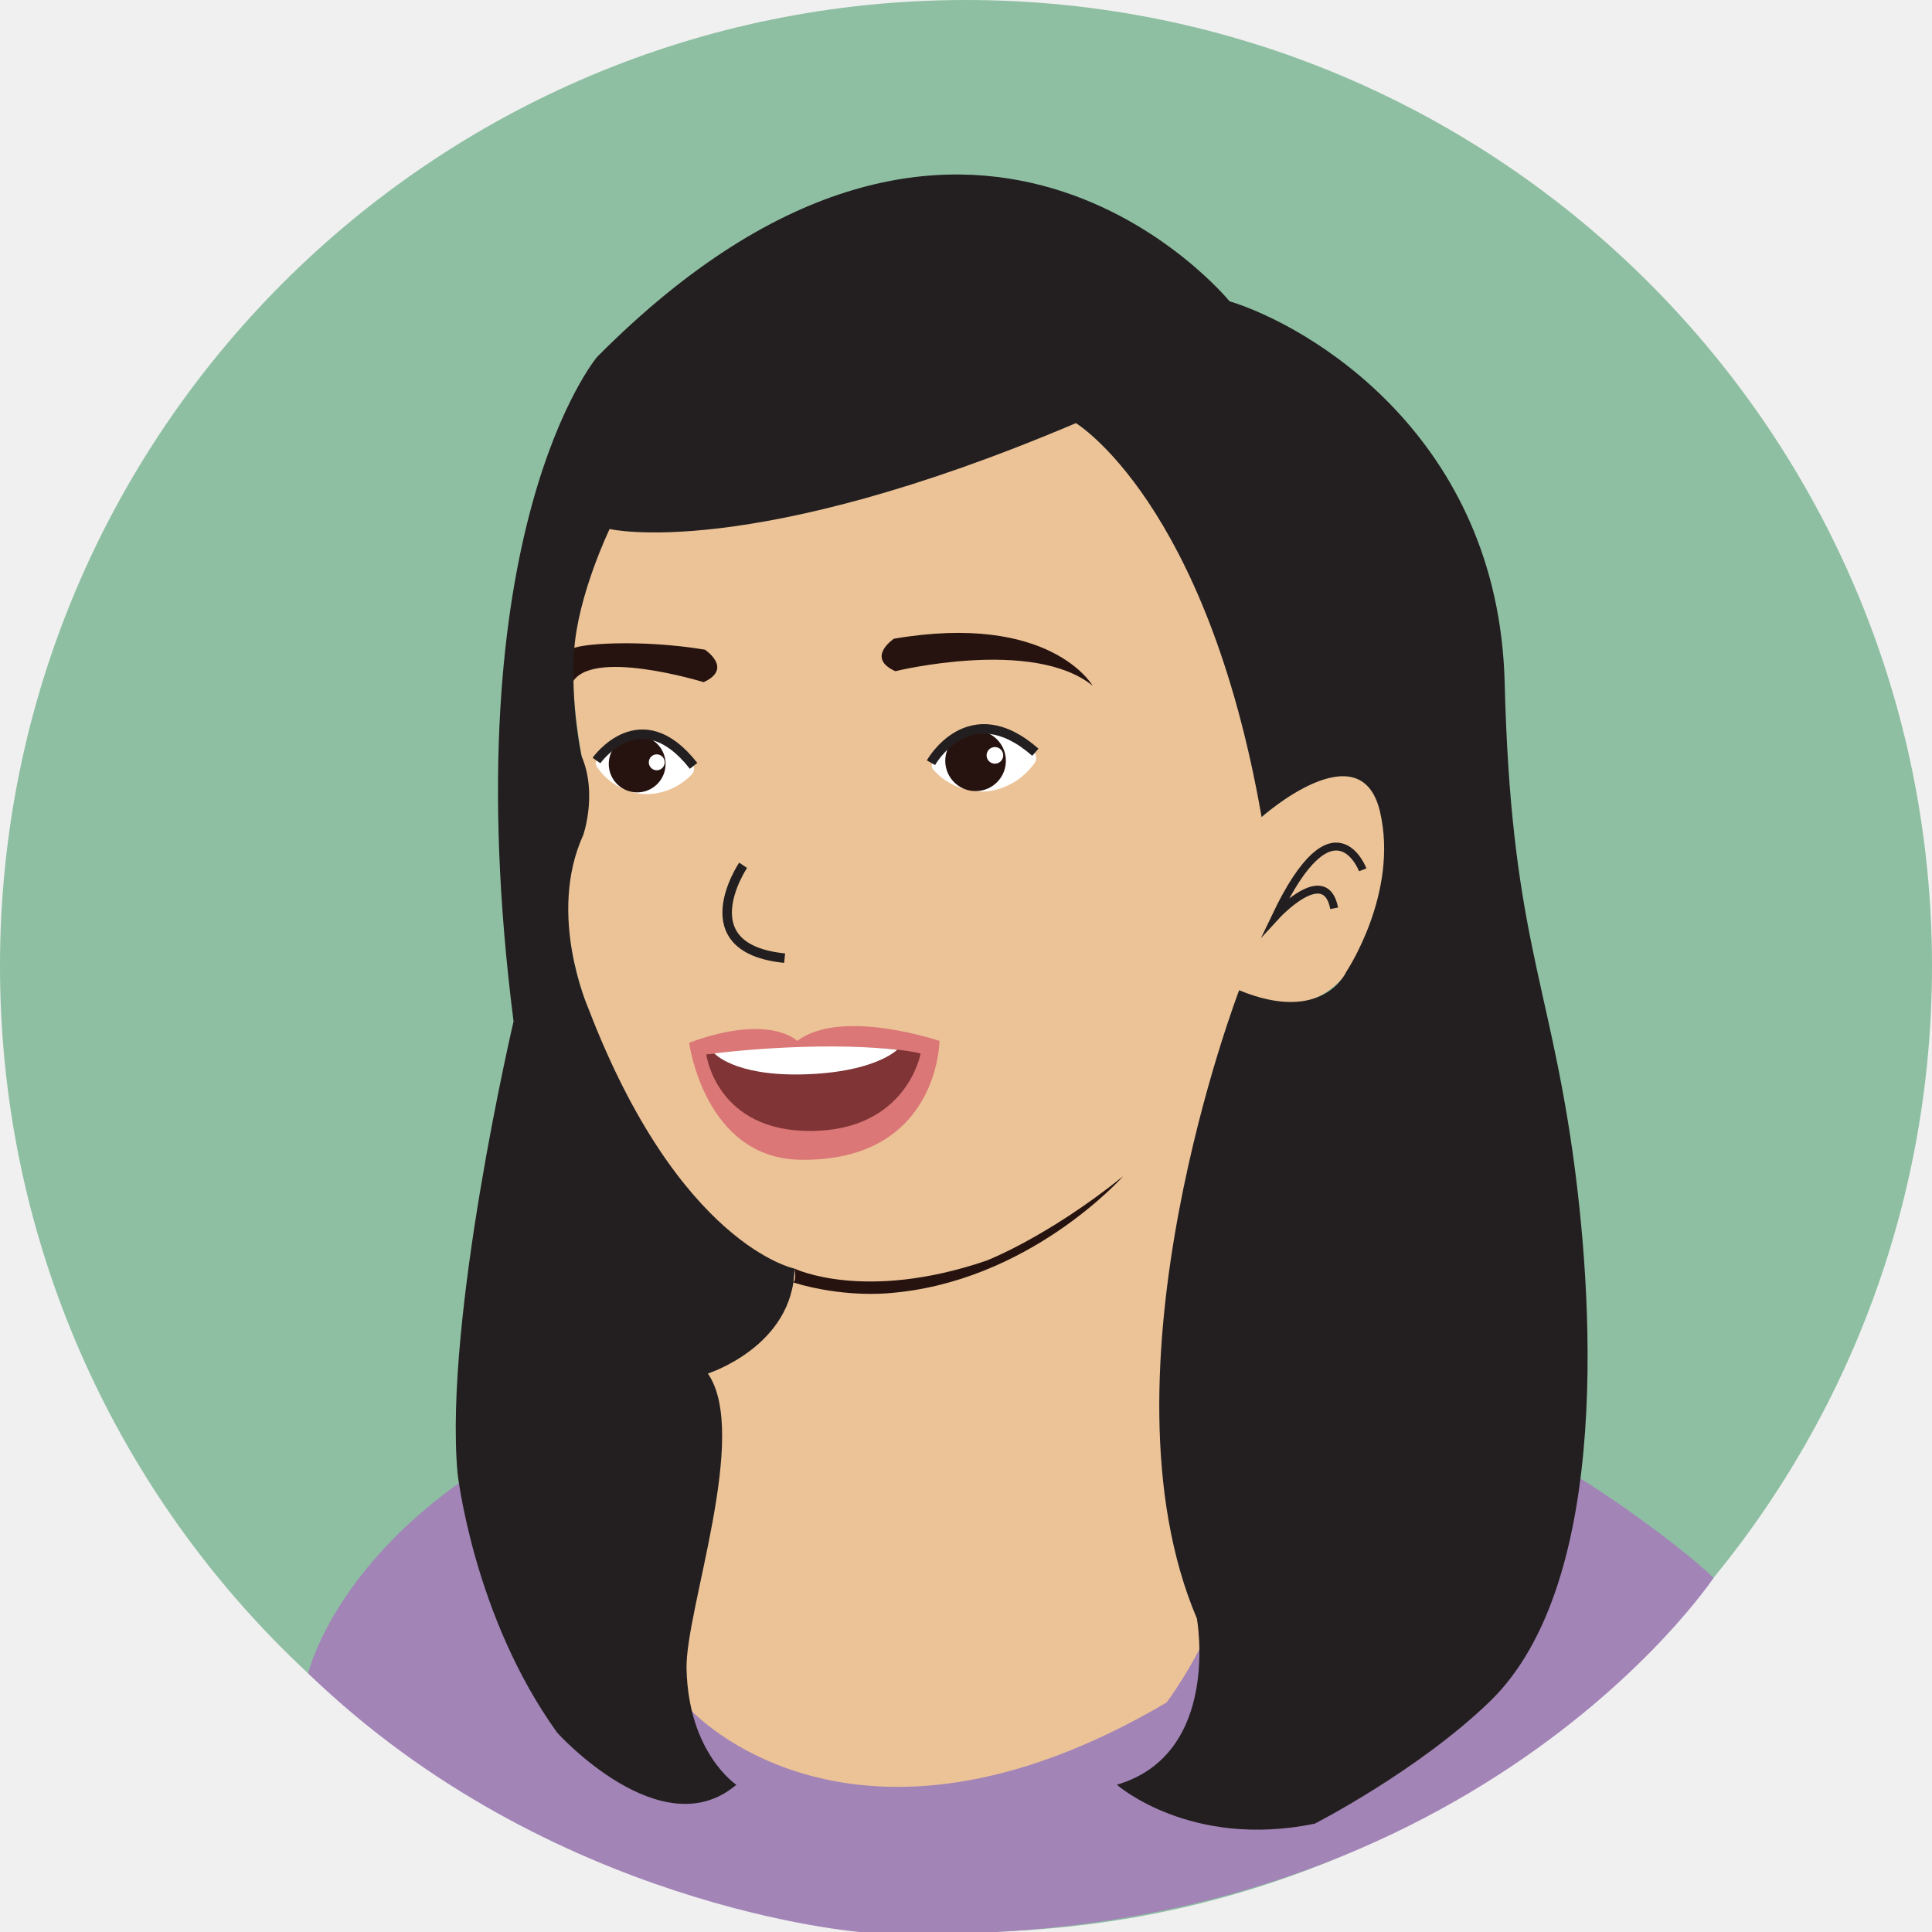
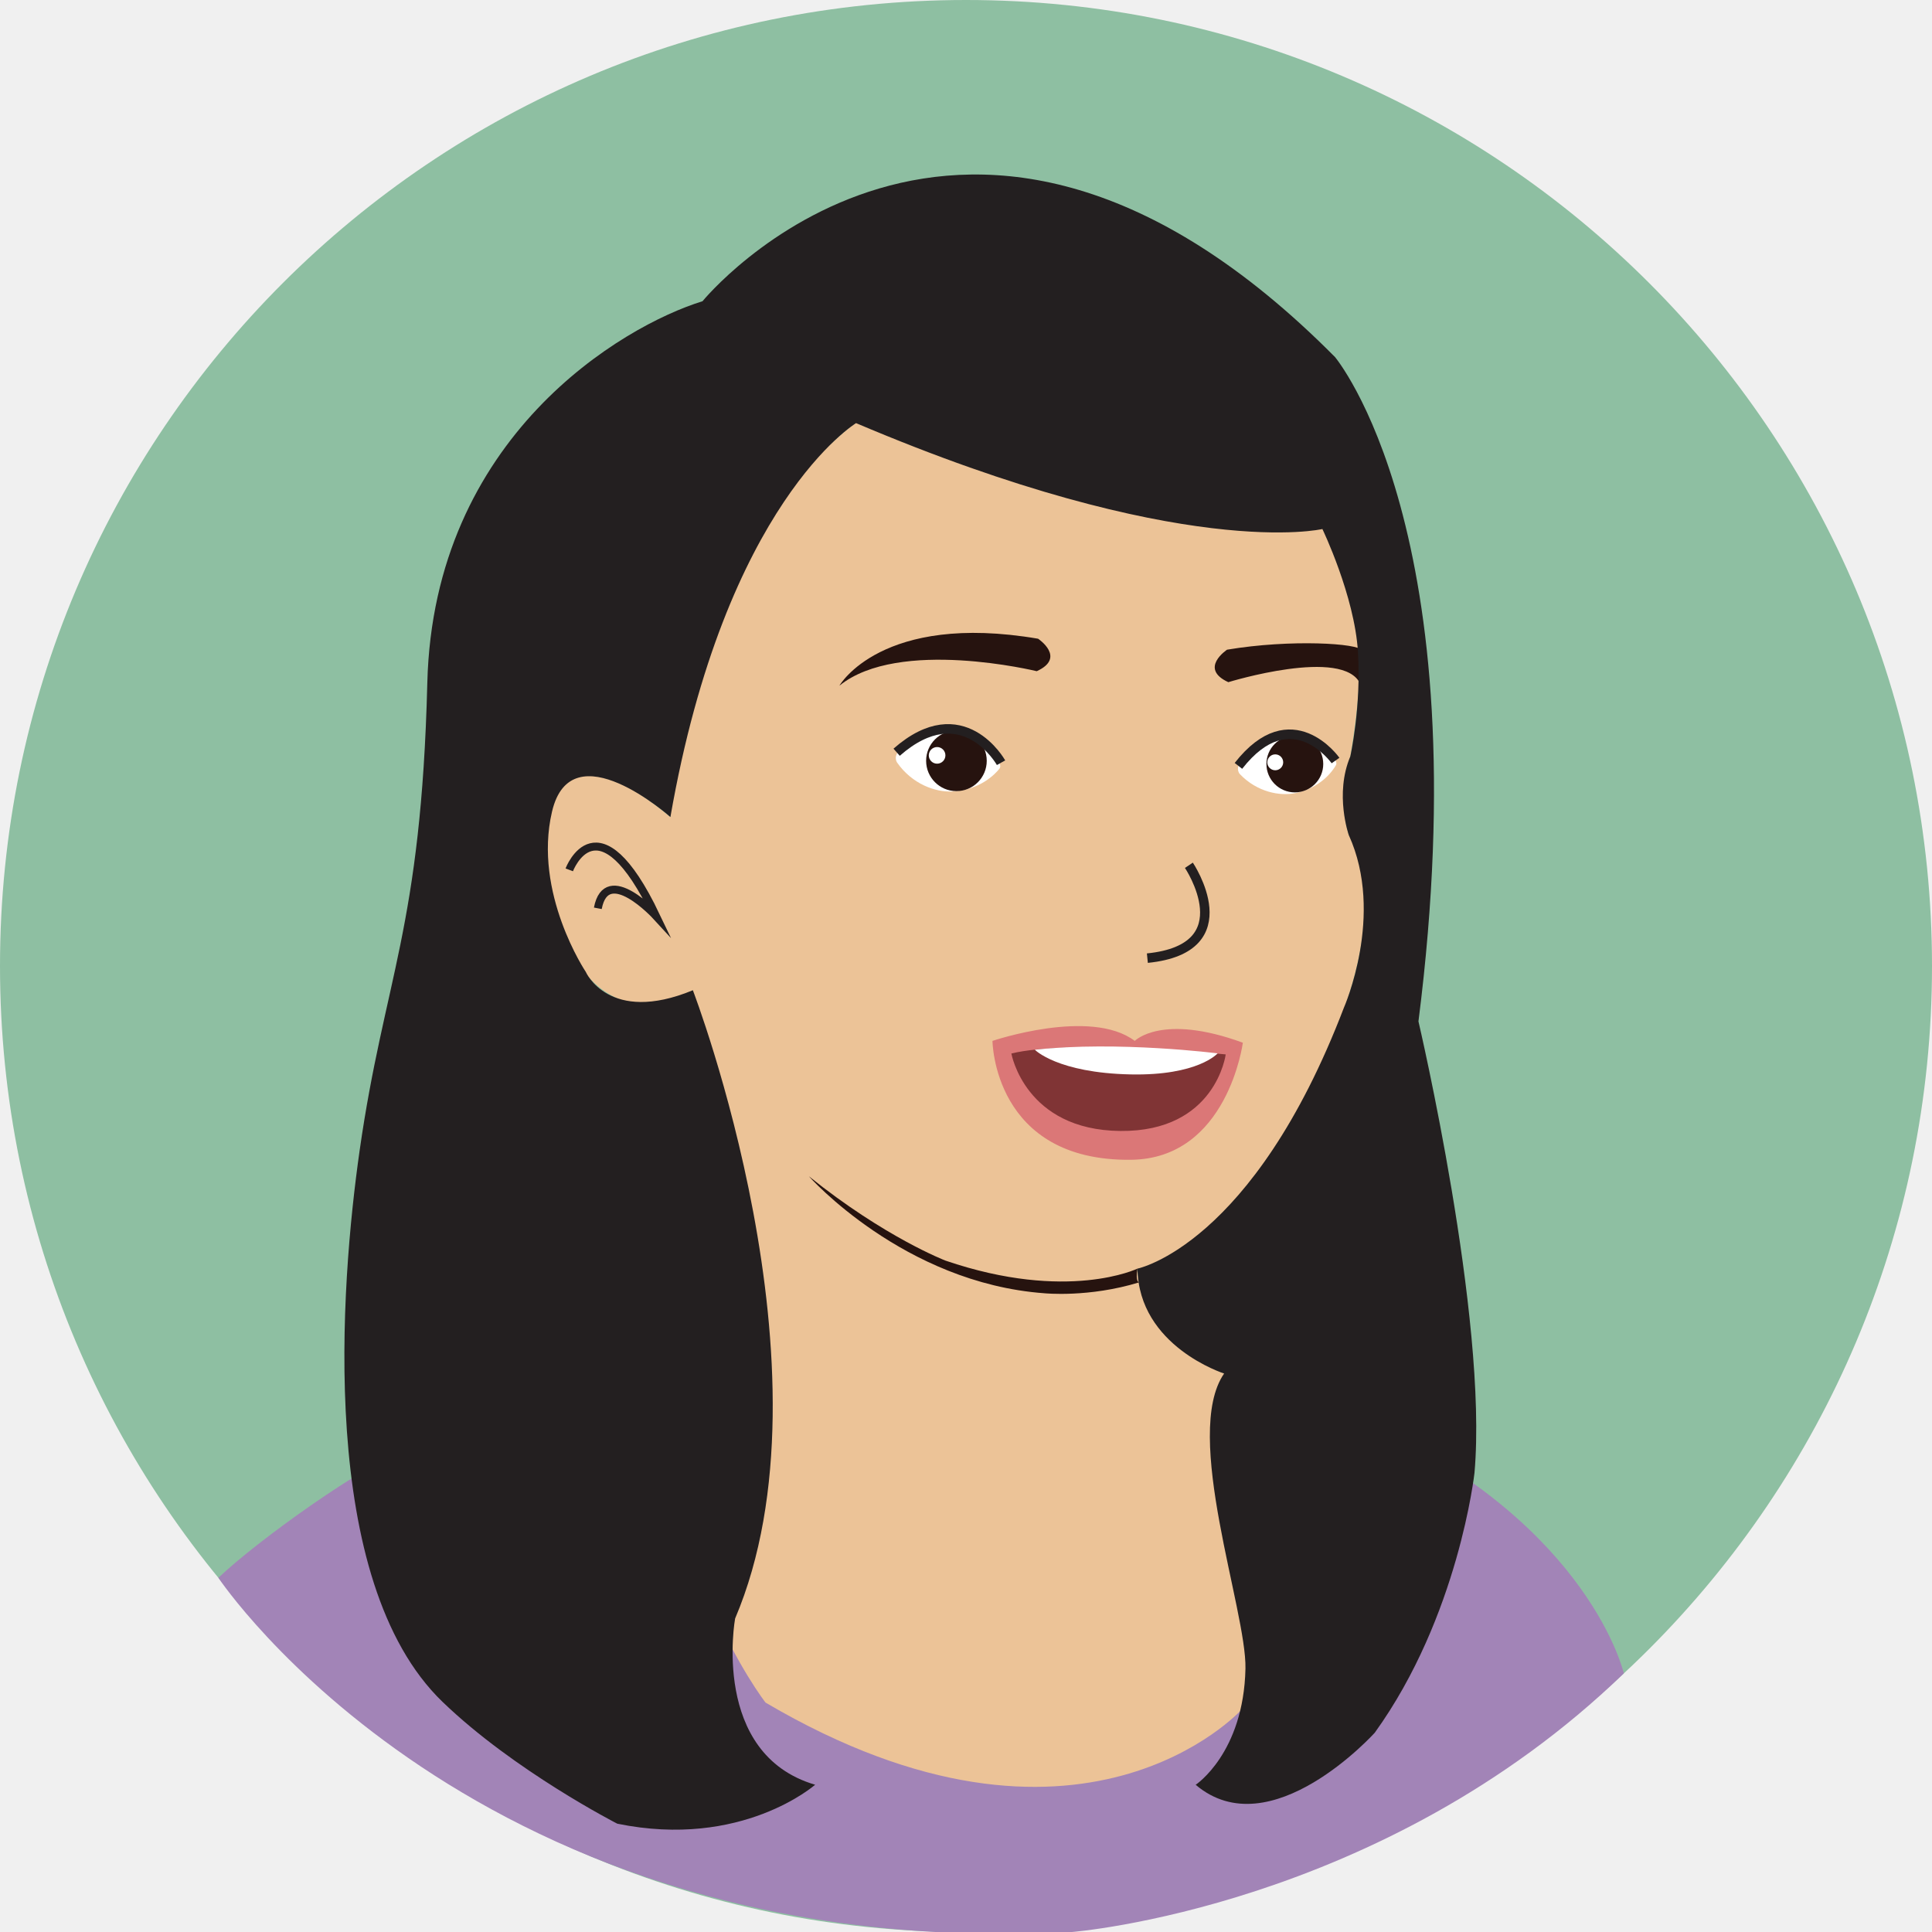
<svg xmlns="http://www.w3.org/2000/svg" id="Layer_1" data-name="Layer 1" viewBox="0 0 1220 1220">
  <defs>
    <style>
      .cls-1 {
        stroke-width: 6px;
      }

      .cls-1, .cls-2 {
        fill: none;
        stroke: #231f20;
        stroke-miterlimit: 10;
      }

      .cls-3 {
        fill: #ecc397;
      }

      .cls-4 {
        fill: #fff;
      }

      .cls-5 {
        fill: #803435;
      }

      .cls-6 {
        fill: #8ebfa2;
      }

      .cls-7 {
        fill: #db7777;
      }

      .cls-8 {
        fill: #231f20;
      }

      .cls-9 {
        fill: #a284b7;
      }

      .cls-10 {
        fill: #26130f;
      }

      .cls-2 {
        stroke-width: 5px;
      }
    </style>
  </defs>
-   <circle class="cls-6" cx="610" cy="610" r="610" />
-   <g>
-     <path class="cls-3" d="M782.47,625.32s-13.34,133.72,22.64,213.27c0,0,12.86,145.36-51.31,256.69l-175.19,81.25-163.65-69.2c-19.59-53.47-19.24-130.47,32.04-240,0,0,54.4-21.23,55.57-73.87,1.24-55.74-7.19,.95-7.19,.95l287.09-169.08" />
-     <path class="cls-3" d="M796.66,515.94s-9.57-281.67-261.16-303.55c0,0-213.3,1.37-168.18,265.26,0,0,7.92,28.22,.93,49.75,0,0-25.84,32.91,5,115.42,30.84,82.51,80.84,130.85,80.84,130.85,0,0,29.84,33.82,92.51,35,0,0,49.54,6.42,105.85-29.17,0,0,136.69-70.84,130.02-154.19,0,0,61.68,41.67,90.01-56.67,0,0,25.04-136.26-75.83-52.71Z" />
-     <path class="cls-7" d="M593.29,657.3s-61.99-21.04-89.86,0c0,0-17.06-17.63-68.25,1.14,0,0,9.55,73.17,70.52,73.93,87.01,1.08,87.58-75.07,87.58-75.07Z" />
-     <path class="cls-9" d="M194.6,1056.7s21.04-92.07,157.35-156.21c0,0,55.26-11.05,95.05-33.16,0,0-26.53,152.53-11.05,212.21,0,0,101.69,112.74,300.64-4.42,0,0,70.74-90.63,68.53-236.53,0,0,48.63,42,159.16,77.37,24.45,7.82,93.13,56.73,117.81,80.38,0,0-161.93,243.66-538.95,223.66,0,0-195.45-15.23-348.53-163.3Z" />
-     <path class="cls-5" d="M581.35,665.26s-8.53,48.34-68.81,48.91c-60.28,.57-66.54-48.34-66.54-48.34,0,0,98.39-9.67,135.36-.57Z" />
-     <path class="cls-10" d="M565.33,423.84s87.1-21.31,124.62,9.16c0,0-26.42-46.54-125.46-29.67,0,0-18,11.93,.84,20.51Z" />
-     <path class="cls-10" d="M359.87,410.79c1.7-4.57,45.14-7.27,85.27-.53,0,0,18.03,11.89-.79,20.51,0,0-72.94-22.46-83.4,1.26,0,0-5.28-9.97-1.08-21.25Z" />
-     <path class="cls-1" d="M469.25,546.4s-35.28,52.45,26.22,58.64" />
-     <path class="cls-4" d="M566.55,662.86s-14.15,14.64-60.46,15.6c-42.65,.89-54.98-13.29-54.98-13.29,0,0,62.78-8.01,115.44-2.31Z" />
-     <path class="cls-2" d="M860.53,549.28s-18.05-47.89-54.83,29.15c0,0,31.23-34.01,36.79-4.86" />
-     <path class="cls-10" d="M501.7,801.08s44.08,21.32,121.22-5.03c0,0,38.2-14.59,86.31-53.28,0,0-59.65,67.4-148.79,73.89,0,0-28.03,2.86-59.82-6.9,0,0,2.59,.05,1.08-8.67Z" />
-     <path class="cls-8" d="M940.55,1074.68c79.17-76.35,64.43-263.62,52.37-348.05-15.55-108.85-38.87-139.94-42.76-295.44-3.89-155.49-123.23-225.41-173.76-240.96,0,0-164.47-201.67-399.42,35.24,0,0-92.13,109.49-52.69,419.52,0,0-43.95,187.47-35.39,285.02,0,0,9.94,90.58,62.99,164.17,0,0,65.82,73.04,113.08,32.86,0,0-30.29-19.96-31.44-73.36-.79-36.81,40.08-147.91,13.47-186.35,0,0,54-17.1,54.7-66.25,0,0-72.9-14.56-130.35-164.8,0,0-25.96-58.55-3.1-108.88,0,0,9.17-25.89-.93-49.75,0,0-6.99-30.82-4.81-66.18,2.18-35.36,22.44-77.41,22.44-77.41,0,0,87.92,20.84,294.47-66.87,0,0,82.56,49.95,117.24,248.74,0,0,62.53-55.64,74.76-3.4,12.05,51.44-21.31,101.16-21.31,101.16,0,0-14.56,33.52-67.63,11.62,0,0-92.77,241.25-26.68,396.74,0,0,15.55,85.52-50.54,104.96,0,0,46.19,40.76,124.95,24.59,0,0,65.07-33.26,110.35-76.94Z" />
+   <g transform="translate(1220 0) scale(-1 1)">
+     <circle class="cls-6" cx="610" cy="610" r="610" />
    <g>
-       <path class="cls-4" d="M654.31,478.58s.08-1.86-1.23-3.45c-4.37-5.29-14.52-15.25-31.04-15.86-18.5-.69-29.33,16.31-33.04,22.37-.64,1.05-.62,1.99-.62,1.99,0,0-.1,1.03,.49,1.77,2.83,3.54,12.31,13.47,29.82,14.39,10.42,.55,25.27-4.51,34.86-18.32,.67-.96,.76-2.21,.76-2.89Z" />
-       <circle class="cls-10" cx="616.04" cy="480.43" r="19.14" />
-       <circle class="cls-4" cx="628.25" cy="476.99" r="5.25" />
-       <path class="cls-1" d="M587.87,481.63s24.15-43.31,65.93-6.62" />
-     </g>
-     <g>
-       <path class="cls-4" d="M438.21,486.22s.34-1.71-.65-3.39c-3.3-5.54-11.32-16.25-26.59-19.19-17.1-3.29-29.61,10.97-33.92,16.08-.74,.88-.86,1.76-.86,1.76,0,0-.24,.94,.2,1.72,2.12,3.69,9.52,14.28,25.67,17.64,9.61,2,24.14-.58,35.03-12.05,.76-.8,1.02-1.95,1.12-2.58Z" />
-       <circle class="cls-10" cx="402.35" cy="482.43" r="17.94" />
-       <circle class="cls-4" cx="414.72" cy="481.38" r="5.02" />
-       <path class="cls-1" d="M376.65,480.25s27.82-39.51,61.32,3.38" />
+       <path class="cls-3" d="M782.47,625.32s-13.34,133.72,22.64,213.27c0,0,12.86,145.36-51.31,256.69l-175.19,81.25-163.65-69.2c-19.59-53.47-19.24-130.47,32.04-240,0,0,54.4-21.23,55.57-73.87,1.24-55.74-7.19,.95-7.19,.95l287.09-169.08" />
+       <path class="cls-3" d="M796.66,515.94s-9.57-281.67-261.16-303.55c0,0-213.3,1.37-168.18,265.26,0,0,7.92,28.22,.93,49.75,0,0-25.84,32.91,5,115.42,30.84,82.51,80.84,130.85,80.84,130.85,0,0,29.84,33.82,92.51,35,0,0,49.54,6.42,105.85-29.17,0,0,136.69-70.84,130.02-154.19,0,0,61.68,41.67,90.01-56.67,0,0,25.04-136.26-75.83-52.71Z" />
+       <path class="cls-7" d="M593.29,657.3s-61.99-21.04-89.86,0c0,0-17.06-17.63-68.25,1.14,0,0,9.55,73.17,70.52,73.93,87.01,1.08,87.58-75.07,87.58-75.07Z" />
+       <path class="cls-9" d="M194.6,1056.7s21.04-92.07,157.35-156.21c0,0,55.26-11.05,95.05-33.16,0,0-26.53,152.53-11.05,212.21,0,0,101.69,112.74,300.64-4.42,0,0,70.74-90.63,68.53-236.53,0,0,48.63,42,159.16,77.37,24.45,7.82,93.13,56.73,117.81,80.38,0,0-161.93,243.66-538.95,223.66,0,0-195.45-15.23-348.53-163.3Z" />
+       <path class="cls-5" d="M581.35,665.26s-8.53,48.34-68.81,48.91c-60.28,.57-66.54-48.34-66.54-48.34,0,0,98.39-9.67,135.36-.57Z" />
+       <path class="cls-10" d="M565.33,423.84s87.1-21.31,124.62,9.16c0,0-26.42-46.54-125.46-29.67,0,0-18,11.93,.84,20.51Z" />
+       <path class="cls-10" d="M359.87,410.79c1.7-4.57,45.14-7.27,85.27-.53,0,0,18.03,11.89-.79,20.51,0,0-72.94-22.46-83.4,1.26,0,0-5.28-9.97-1.08-21.25Z" />
+       <path class="cls-1" d="M469.25,546.4s-35.28,52.45,26.22,58.64" />
+       <path class="cls-4" d="M566.55,662.86s-14.15,14.64-60.46,15.6c-42.65,.89-54.98-13.29-54.98-13.29,0,0,62.78-8.01,115.44-2.31Z" />
+       <path class="cls-2" d="M860.53,549.28s-18.05-47.89-54.83,29.15c0,0,31.23-34.01,36.79-4.86" />
+       <path class="cls-10" d="M501.7,801.08s44.08,21.32,121.22-5.03c0,0,38.2-14.59,86.31-53.28,0,0-59.65,67.4-148.79,73.89,0,0-28.03,2.86-59.82-6.9,0,0,2.59,.05,1.08-8.67Z" />
+       <path class="cls-8" d="M940.55,1074.68c79.17-76.35,64.43-263.62,52.37-348.05-15.55-108.85-38.87-139.94-42.76-295.44-3.89-155.49-123.23-225.41-173.76-240.96,0,0-164.47-201.67-399.42,35.24,0,0-92.13,109.49-52.69,419.52,0,0-43.95,187.47-35.39,285.02,0,0,9.94,90.58,62.99,164.17,0,0,65.82,73.04,113.08,32.86,0,0-30.29-19.96-31.44-73.36-.79-36.81,40.08-147.91,13.47-186.35,0,0,54-17.1,54.7-66.25,0,0-72.9-14.56-130.35-164.8,0,0-25.96-58.55-3.1-108.88,0,0,9.17-25.89-.93-49.75,0,0-6.99-30.82-4.81-66.18,2.18-35.36,22.44-77.41,22.44-77.41,0,0,87.92,20.84,294.47-66.87,0,0,82.56,49.95,117.24,248.74,0,0,62.53-55.64,74.76-3.4,12.05,51.44-21.31,101.16-21.31,101.16,0,0-14.56,33.52-67.63,11.62,0,0-92.77,241.25-26.68,396.74,0,0,15.55,85.52-50.54,104.96,0,0,46.19,40.76,124.95,24.59,0,0,65.07-33.26,110.35-76.94Z" />
+       <g>
+         <path class="cls-4" d="M654.31,478.58s.08-1.86-1.23-3.45c-4.37-5.29-14.52-15.25-31.04-15.86-18.5-.69-29.33,16.31-33.04,22.37-.64,1.05-.62,1.99-.62,1.99,0,0-.1,1.03,.49,1.77,2.83,3.54,12.31,13.47,29.82,14.39,10.42,.55,25.27-4.51,34.86-18.32,.67-.96,.76-2.21,.76-2.89Z" />
+         <circle class="cls-10" cx="616.04" cy="480.43" r="19.14" />
+         <circle class="cls-4" cx="628.25" cy="476.99" r="5.25" />
+         <path class="cls-1" d="M587.87,481.63s24.15-43.31,65.93-6.62" />
+       </g>
+       <g>
+         <path class="cls-4" d="M438.21,486.22s.34-1.71-.65-3.39c-3.3-5.54-11.32-16.25-26.59-19.19-17.1-3.29-29.61,10.97-33.92,16.08-.74,.88-.86,1.76-.86,1.76,0,0-.24,.94,.2,1.72,2.12,3.69,9.52,14.28,25.67,17.64,9.61,2,24.14-.58,35.03-12.05,.76-.8,1.02-1.95,1.12-2.58Z" />
+         <circle class="cls-10" cx="402.35" cy="482.43" r="17.94" />
+         <circle class="cls-4" cx="414.72" cy="481.38" r="5.02" />
+         <path class="cls-1" d="M376.65,480.25s27.82-39.51,61.32,3.38" />
+       </g>
    </g>
  </g>
</svg>
